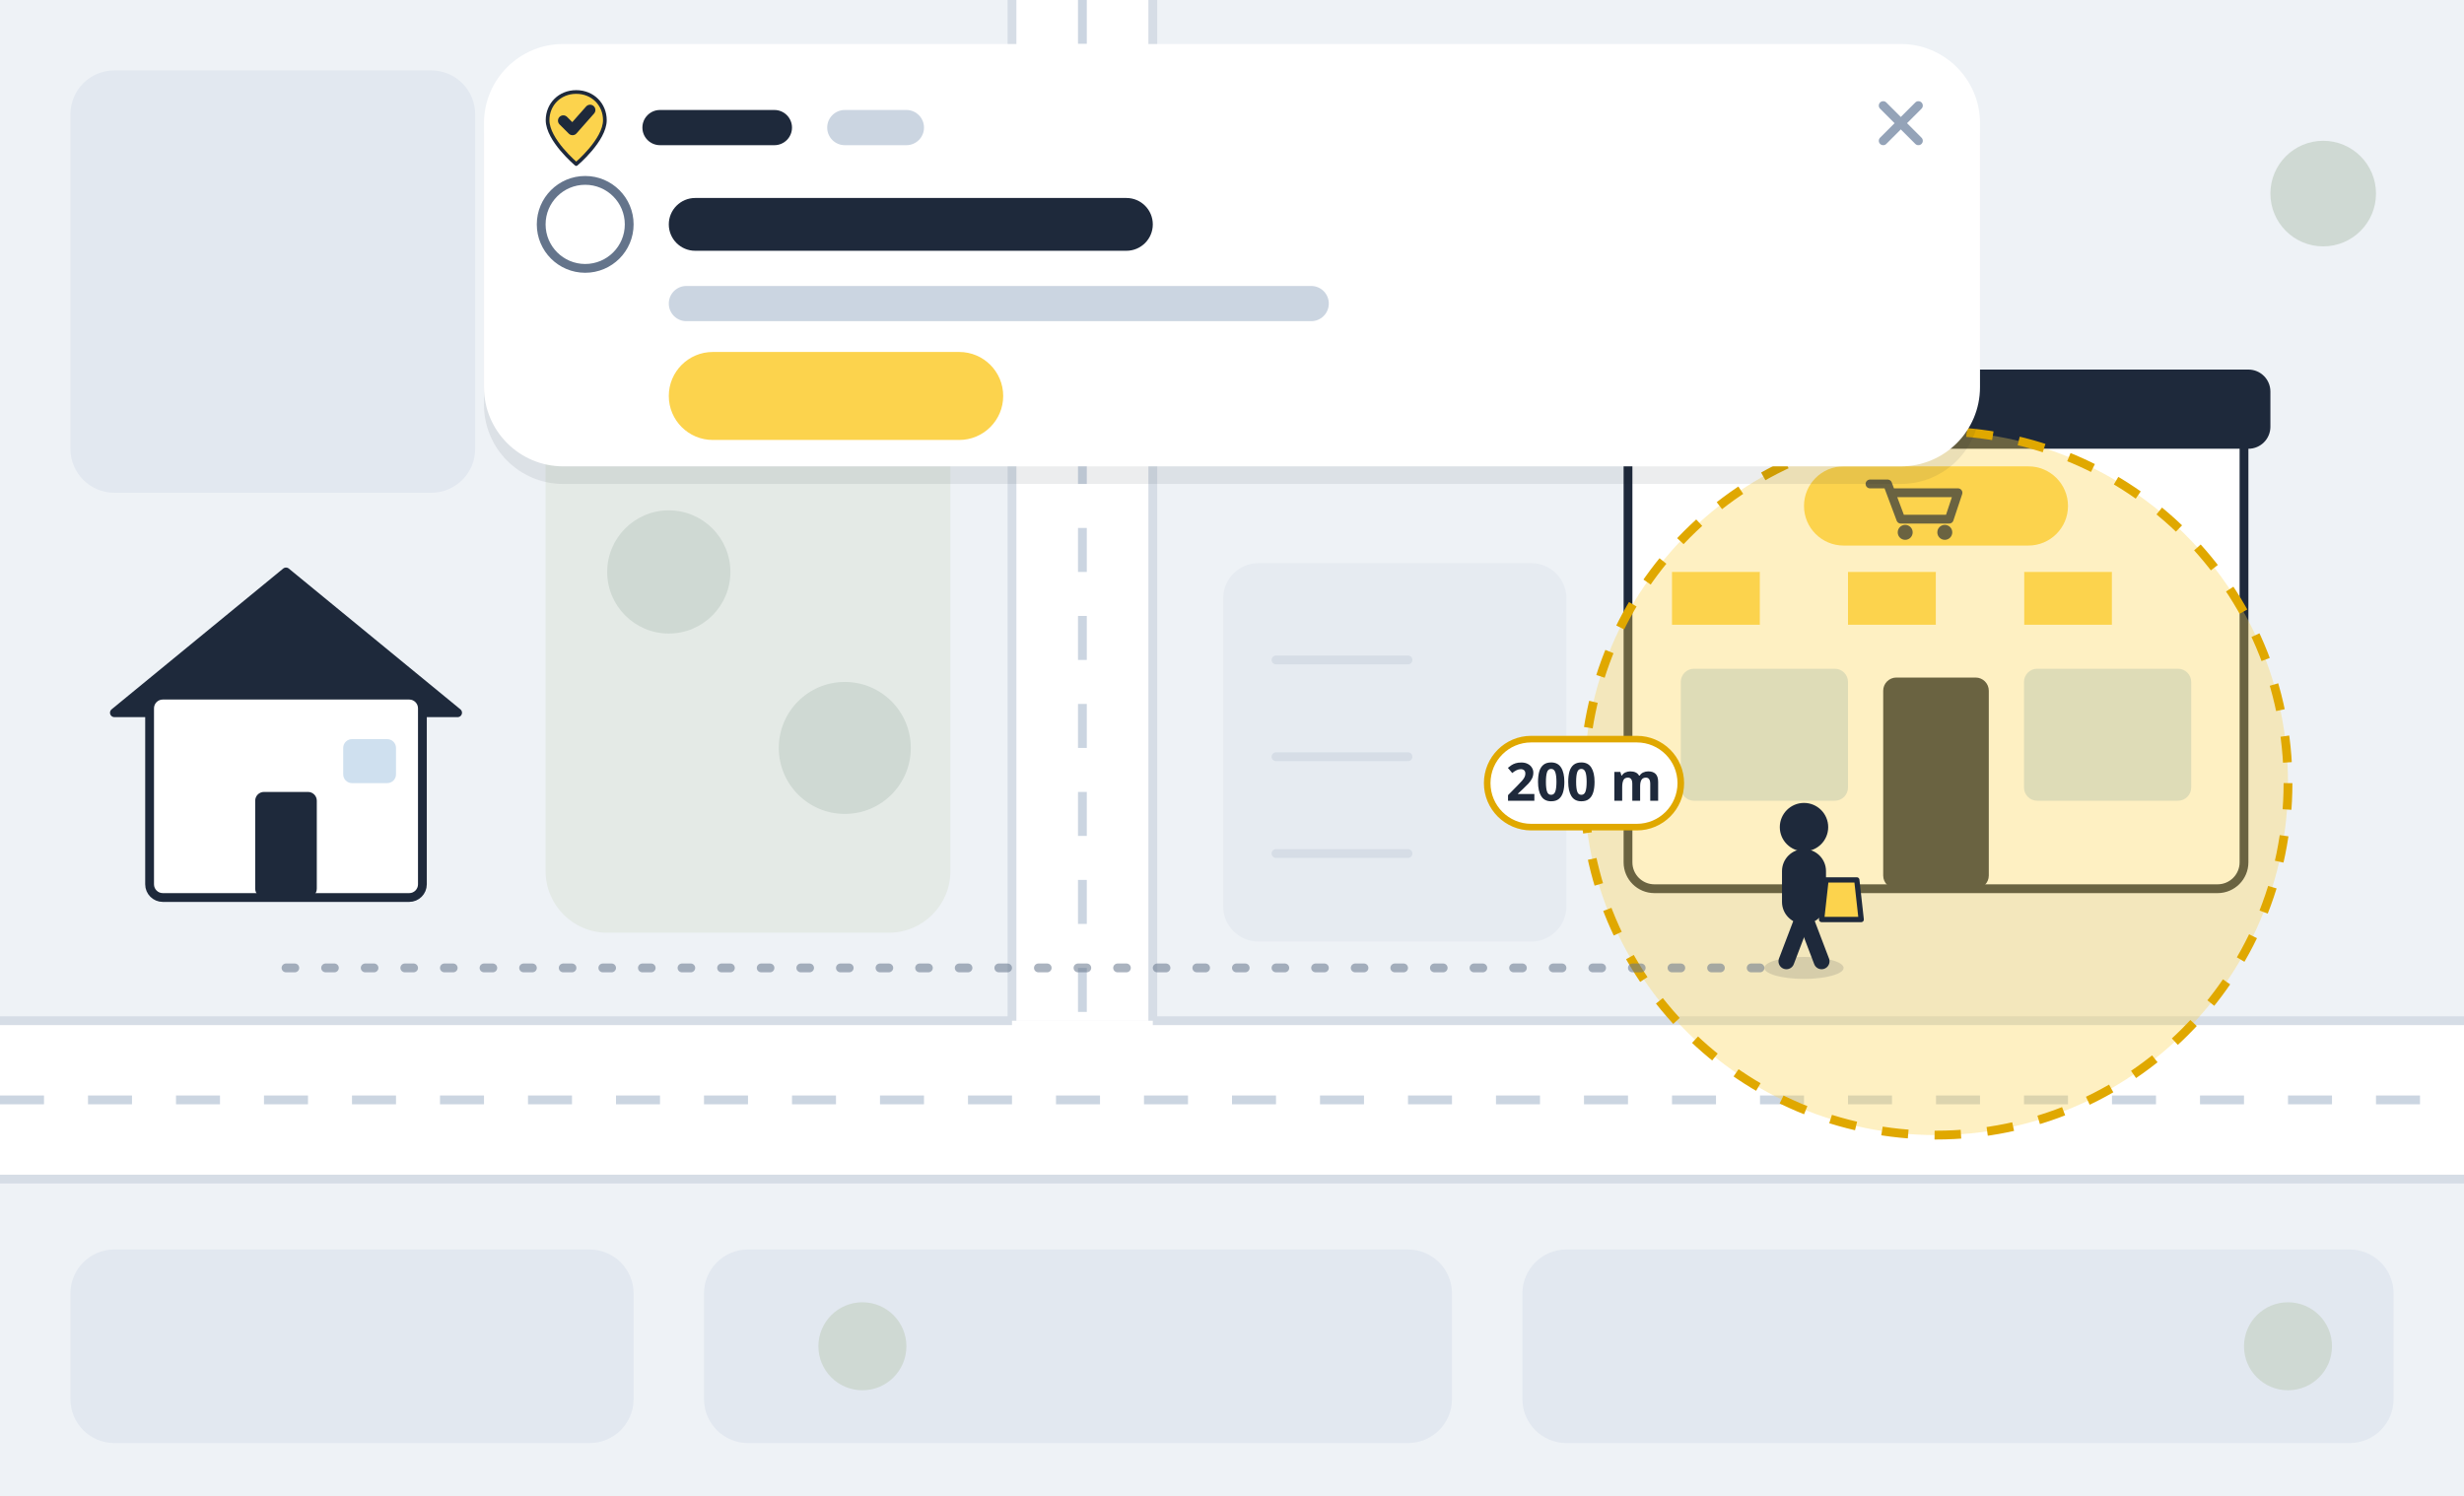
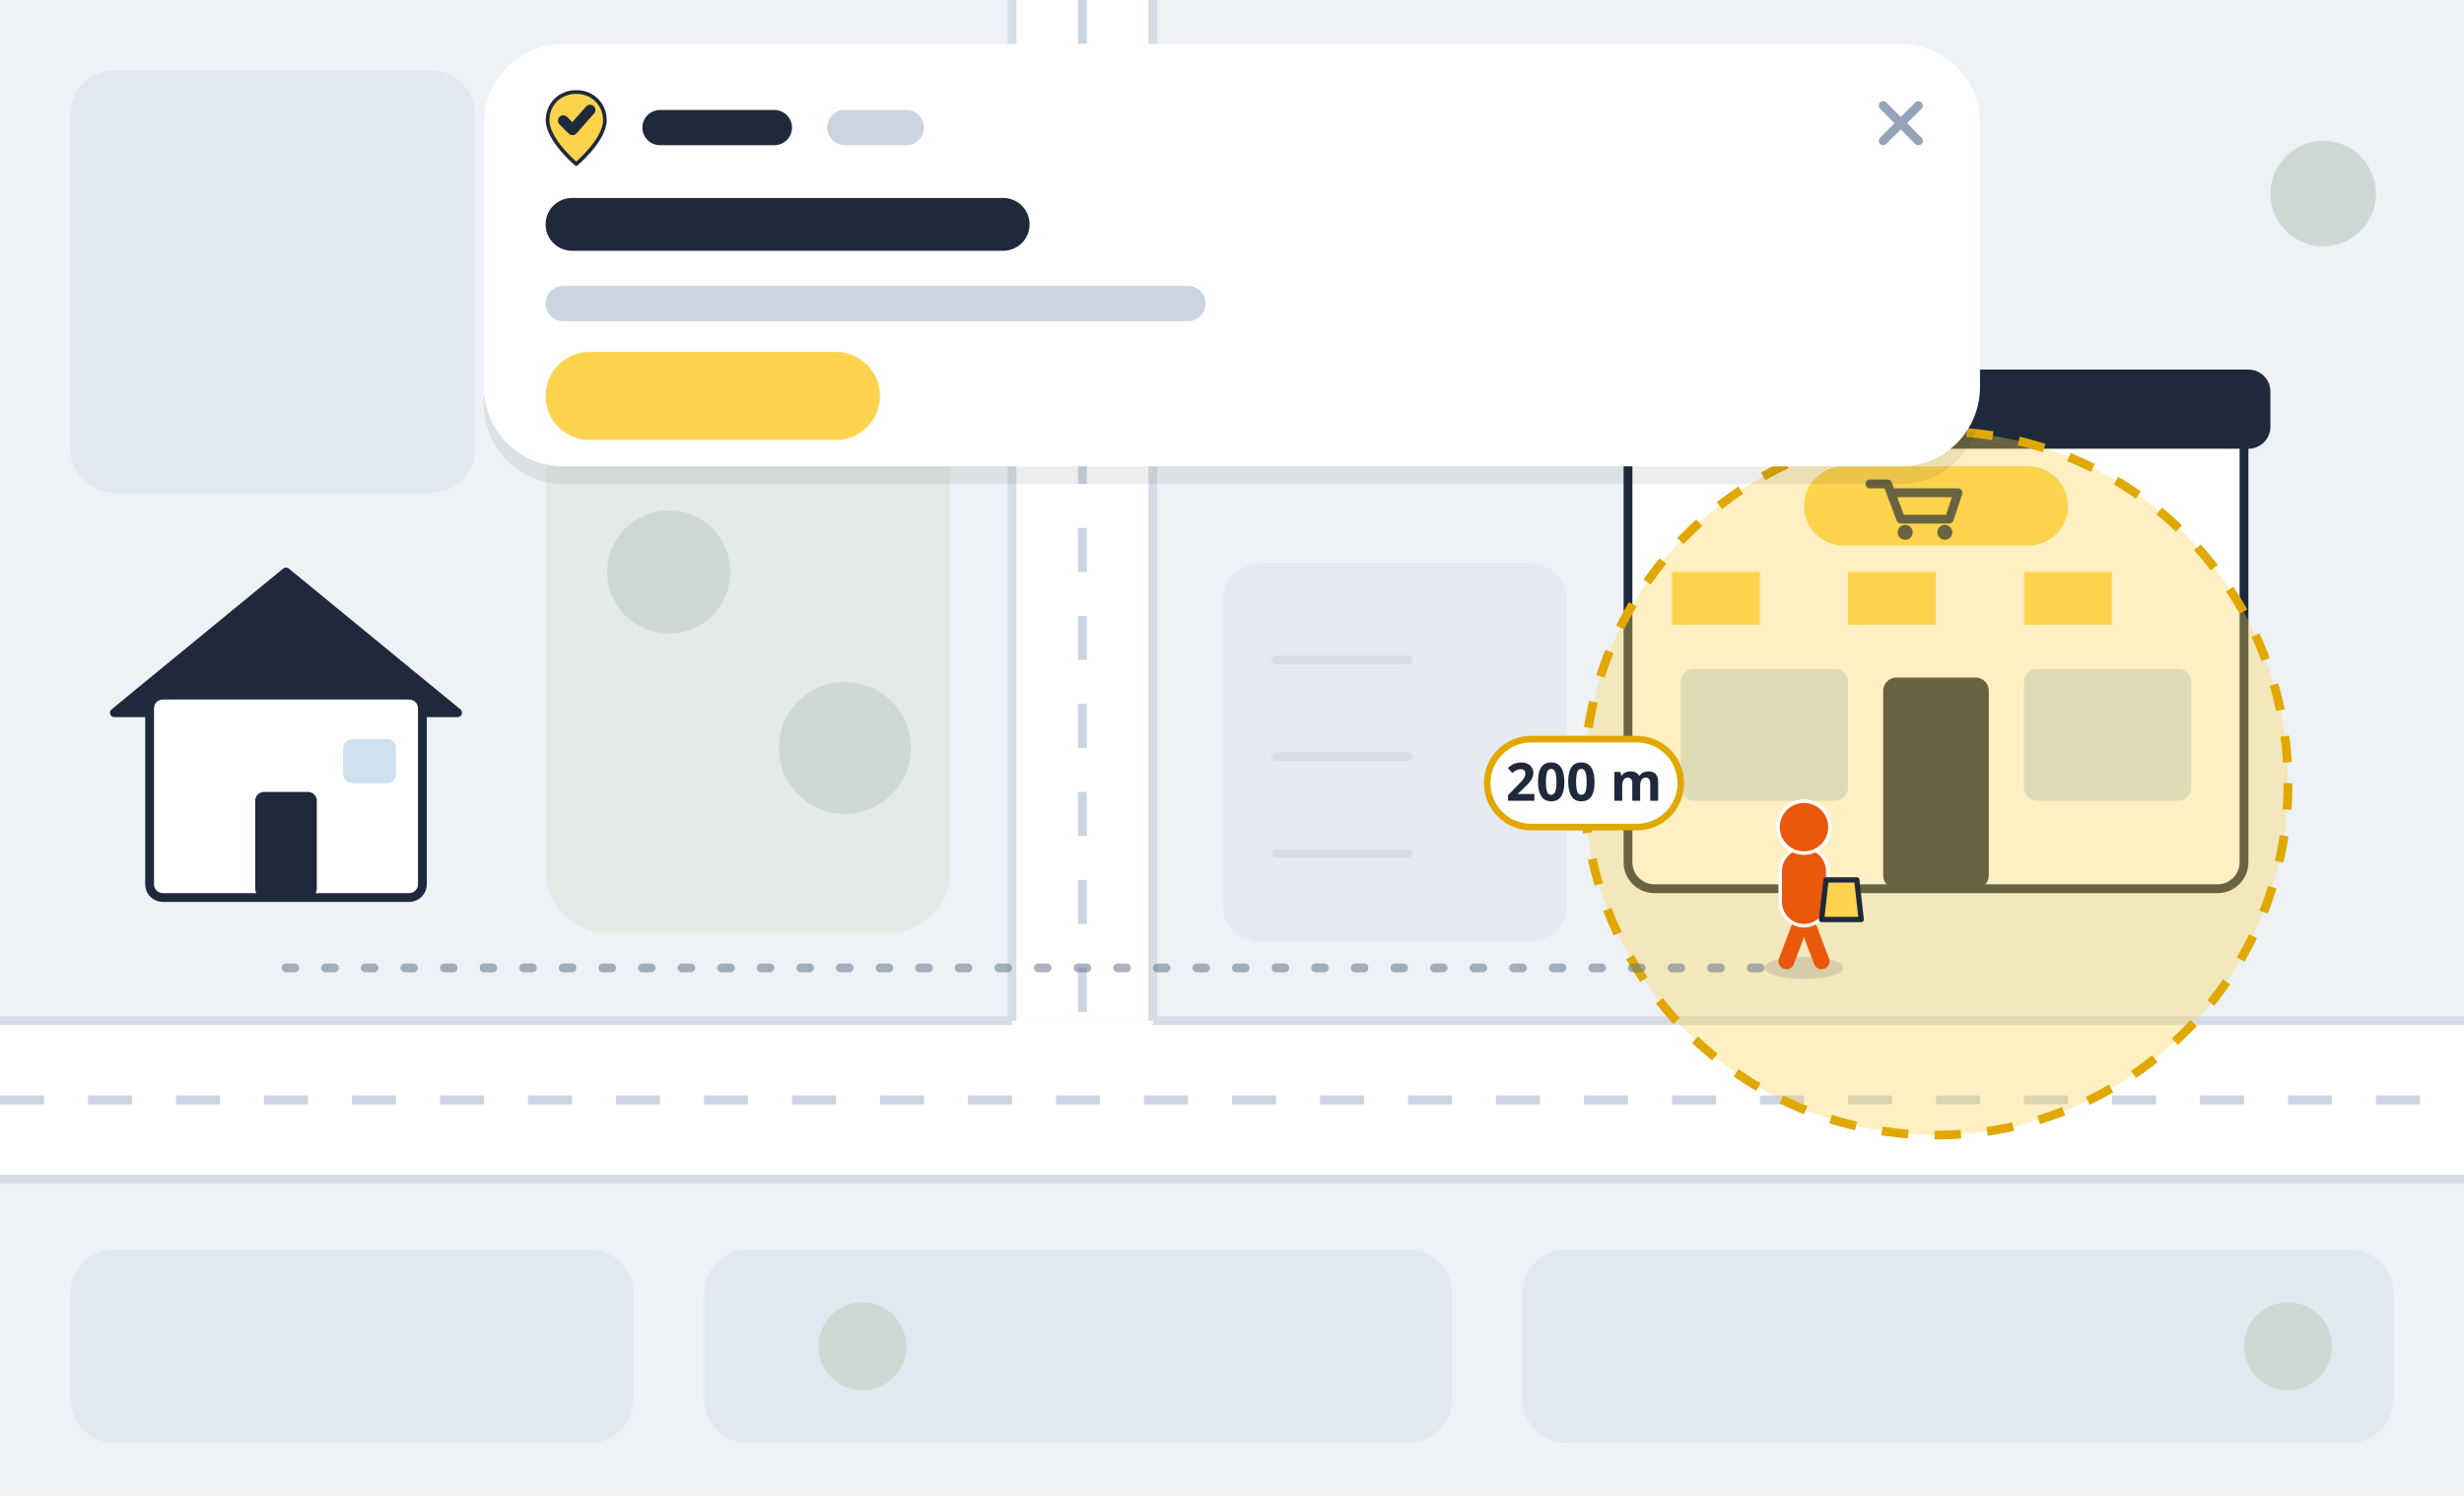
<svg xmlns="http://www.w3.org/2000/svg" viewBox="0 0 560 340" width="560" height="340">
  <rect width="560" height="340" fill="#eef2f6" />
  <rect x="16" y="16" width="92" height="96" rx="10" fill="#e2e8f0" />
  <rect x="124" y="16" width="92" height="196" rx="14" fill="#e4eae6" />
  <g fill="#cfd9d3">
    <circle cx="150" cy="52" r="16" />
    <circle cx="190" cy="90" r="13" />
    <circle cx="152" cy="130" r="14" />
    <circle cx="192" cy="170" r="15" />
    <circle cx="300" cy="44" r="14" />
    <circle cx="334" cy="60" r="10" />
    <circle cx="528" cy="44" r="12" />
  </g>
  <g fill="#e2e8f0">
    <rect x="16" y="284" width="128" height="44" rx="10" />
    <rect x="160" y="284" width="170" height="44" rx="10" />
    <rect x="346" y="284" width="198" height="44" rx="10" />
  </g>
  <circle cx="196" cy="306" r="10" fill="#cfd9d3" />
  <circle cx="520" cy="306" r="10" fill="#cfd9d3" />
  <rect x="0" y="232" width="560" height="36" fill="#ffffff" />
  <rect x="230" y="0" width="32" height="232" fill="#ffffff" />
  <path d="M0 232H230M262 232H560M0 268H560M230 0V232M262 0V232" fill="none" stroke="#d6dde6" stroke-width="2" />
  <path d="M0 250H560M246 0V232" fill="none" stroke="#cbd5e1" stroke-width="2" stroke-dasharray="10 10" />
  <rect x="278" y="128" width="78" height="86" rx="8" fill="#e6ebf1" />
  <path d="M290 150h30M290 172h30M290 194h30" fill="none" stroke="#d6dde6" stroke-width="2" stroke-linecap="round" />
  <path d="M26 162L65 130L104 162Z" fill="#1e293b" stroke="#1e293b" stroke-width="2" stroke-linejoin="round" />
  <rect x="34" y="158" width="62" height="46" rx="3" fill="#ffffff" stroke="#1e293b" stroke-width="2" />
  <rect x="58" y="180" width="14" height="24" rx="2" fill="#1e293b" />
  <rect x="78" y="168" width="12" height="10" rx="2" fill="#cfe0ef" />
  <rect x="370" y="92" width="140" height="110" rx="6" fill="#ffffff" stroke="#1e293b" stroke-width="2" />
  <rect x="364" y="84" width="152" height="18" rx="5" fill="#1e293b" />
  <rect x="410" y="106" width="60" height="18" rx="9" fill="#fcd34d" />
  <path d="M425 110h4l3 8h11l2-6h-15" fill="none" stroke="#1e293b" stroke-width="2" stroke-linecap="round" stroke-linejoin="round" />
  <circle cx="433" cy="121" r="1.7" fill="#1e293b" />
  <circle cx="442" cy="121" r="1.7" fill="#1e293b" />
  <g fill="#fcd34d">
    <rect x="380" y="130" width="20" height="12" />
    <rect x="420" y="130" width="20" height="12" />
    <rect x="460" y="130" width="20" height="12" />
  </g>
  <g fill="#ffffff">
    <rect x="400" y="130" width="20" height="12" />
    <rect x="440" y="130" width="20" height="12" />
    <rect x="480" y="130" width="20" height="12" />
  </g>
  <rect x="382" y="152" width="38" height="30" rx="3" fill="#cfe0ef" />
  <rect x="460" y="152" width="38" height="30" rx="3" fill="#cfe0ef" />
  <rect x="428" y="154" width="24" height="48" rx="3" fill="#1e293b" />
  <circle cx="440" cy="178" r="80" fill="#fcd34d" fill-opacity="0.34" stroke="#e0a800" stroke-width="2" stroke-dasharray="6 6" />
  <rect x="338" y="168" width="44" height="20" rx="10" fill="#ffffff" stroke="#e0a800" stroke-width="1.5" />
  <text x="360" y="182" text-anchor="middle" font-family="system-ui, sans-serif" font-size="12" font-weight="600" fill="#1e293b">200 m</text>
  <path d="M65 220H405" fill="none" stroke="#64748b" stroke-width="2" stroke-dasharray="2 7" stroke-linecap="round" opacity=".55" />
  <g transform="translate(410 220)">
    <ellipse rx="9" ry="2.5" fill="#1e293b" opacity=".14" />
-     <g transform="translate(0 -12)" stroke="#1e293b" stroke-width="3.6" stroke-linecap="round">
+     <g transform="translate(0 -12)" stroke="#ea580c" stroke-width="3.6" stroke-linecap="round">
      <line x1="0" y1="0" x2="-4" y2="10.5" />
      <line x1="0" y1="0" x2="4" y2="10.5" />
    </g>
-     <rect x="-5" y="-27" width="10" height="17" rx="5" fill="#1e293b" />
-     <circle cy="-32" r="5.5" fill="#1e293b" />
+     <rect x="-5" y="-27" width="10" height="17" rx="5" fill="#ea580c" stroke="#ffffff" stroke-width="1.6" paint-order="stroke" />
+     <circle cy="-32" r="5.5" fill="#ea580c" stroke="#ffffff" stroke-width="1.6" paint-order="stroke" />
    <path d="M5 -20h7l1 9h-9z" fill="#fcd34d" stroke="#1e293b" stroke-width="1.2" stroke-linejoin="round" />
  </g>
  <g transform="translate(110 10)">
    <rect x="0" y="4" width="340" height="96" rx="18" fill="#0f172a" opacity=".08" />
    <rect width="340" height="96" rx="18" fill="#ffffff" />
    <g transform="translate(12 10) scale(0.035)">
      <g transform="translate(256 260) scale(1.5) translate(-256 -260)">
        <path d="M256 104C184 104 132 158 132 226C132 312 256 416 256 416C256 416 380 312 380 226C380 158 328 104 256 104Z" fill="#fcd34d" stroke="#1e293b" stroke-width="16" stroke-linejoin="round" />
        <path d="M200 228l40 40 76-86" fill="none" stroke="#1e293b" stroke-width="46" stroke-linecap="round" stroke-linejoin="round" />
      </g>
    </g>
    <rect x="36" y="15" width="34" height="8" rx="4" fill="#1e293b" />
    <rect x="78" y="15" width="22" height="8" rx="4" fill="#cbd5e1" />
    <path d="M318 14l8 8M326 14l-8 8" stroke="#94a3b8" stroke-width="2" stroke-linecap="round" />
-     <circle cx="23" cy="41" r="10" fill="none" stroke="#64748b" stroke-width="2" />
-     <rect x="42" y="35" width="110" height="12" rx="6" fill="#1e293b" />
-     <rect x="42" y="55" width="150" height="8" rx="4" fill="#cbd5e1" />
-     <rect x="42" y="70" width="76" height="20" rx="10" fill="#fcd34d" />
+     <rect x="14" y="35" width="110" height="12" rx="6" fill="#1e293b" />
+     <rect x="14" y="55" width="150" height="8" rx="4" fill="#cbd5e1" />
+     <rect x="14" y="70" width="76" height="20" rx="10" fill="#fcd34d" />
  </g>
</svg>
